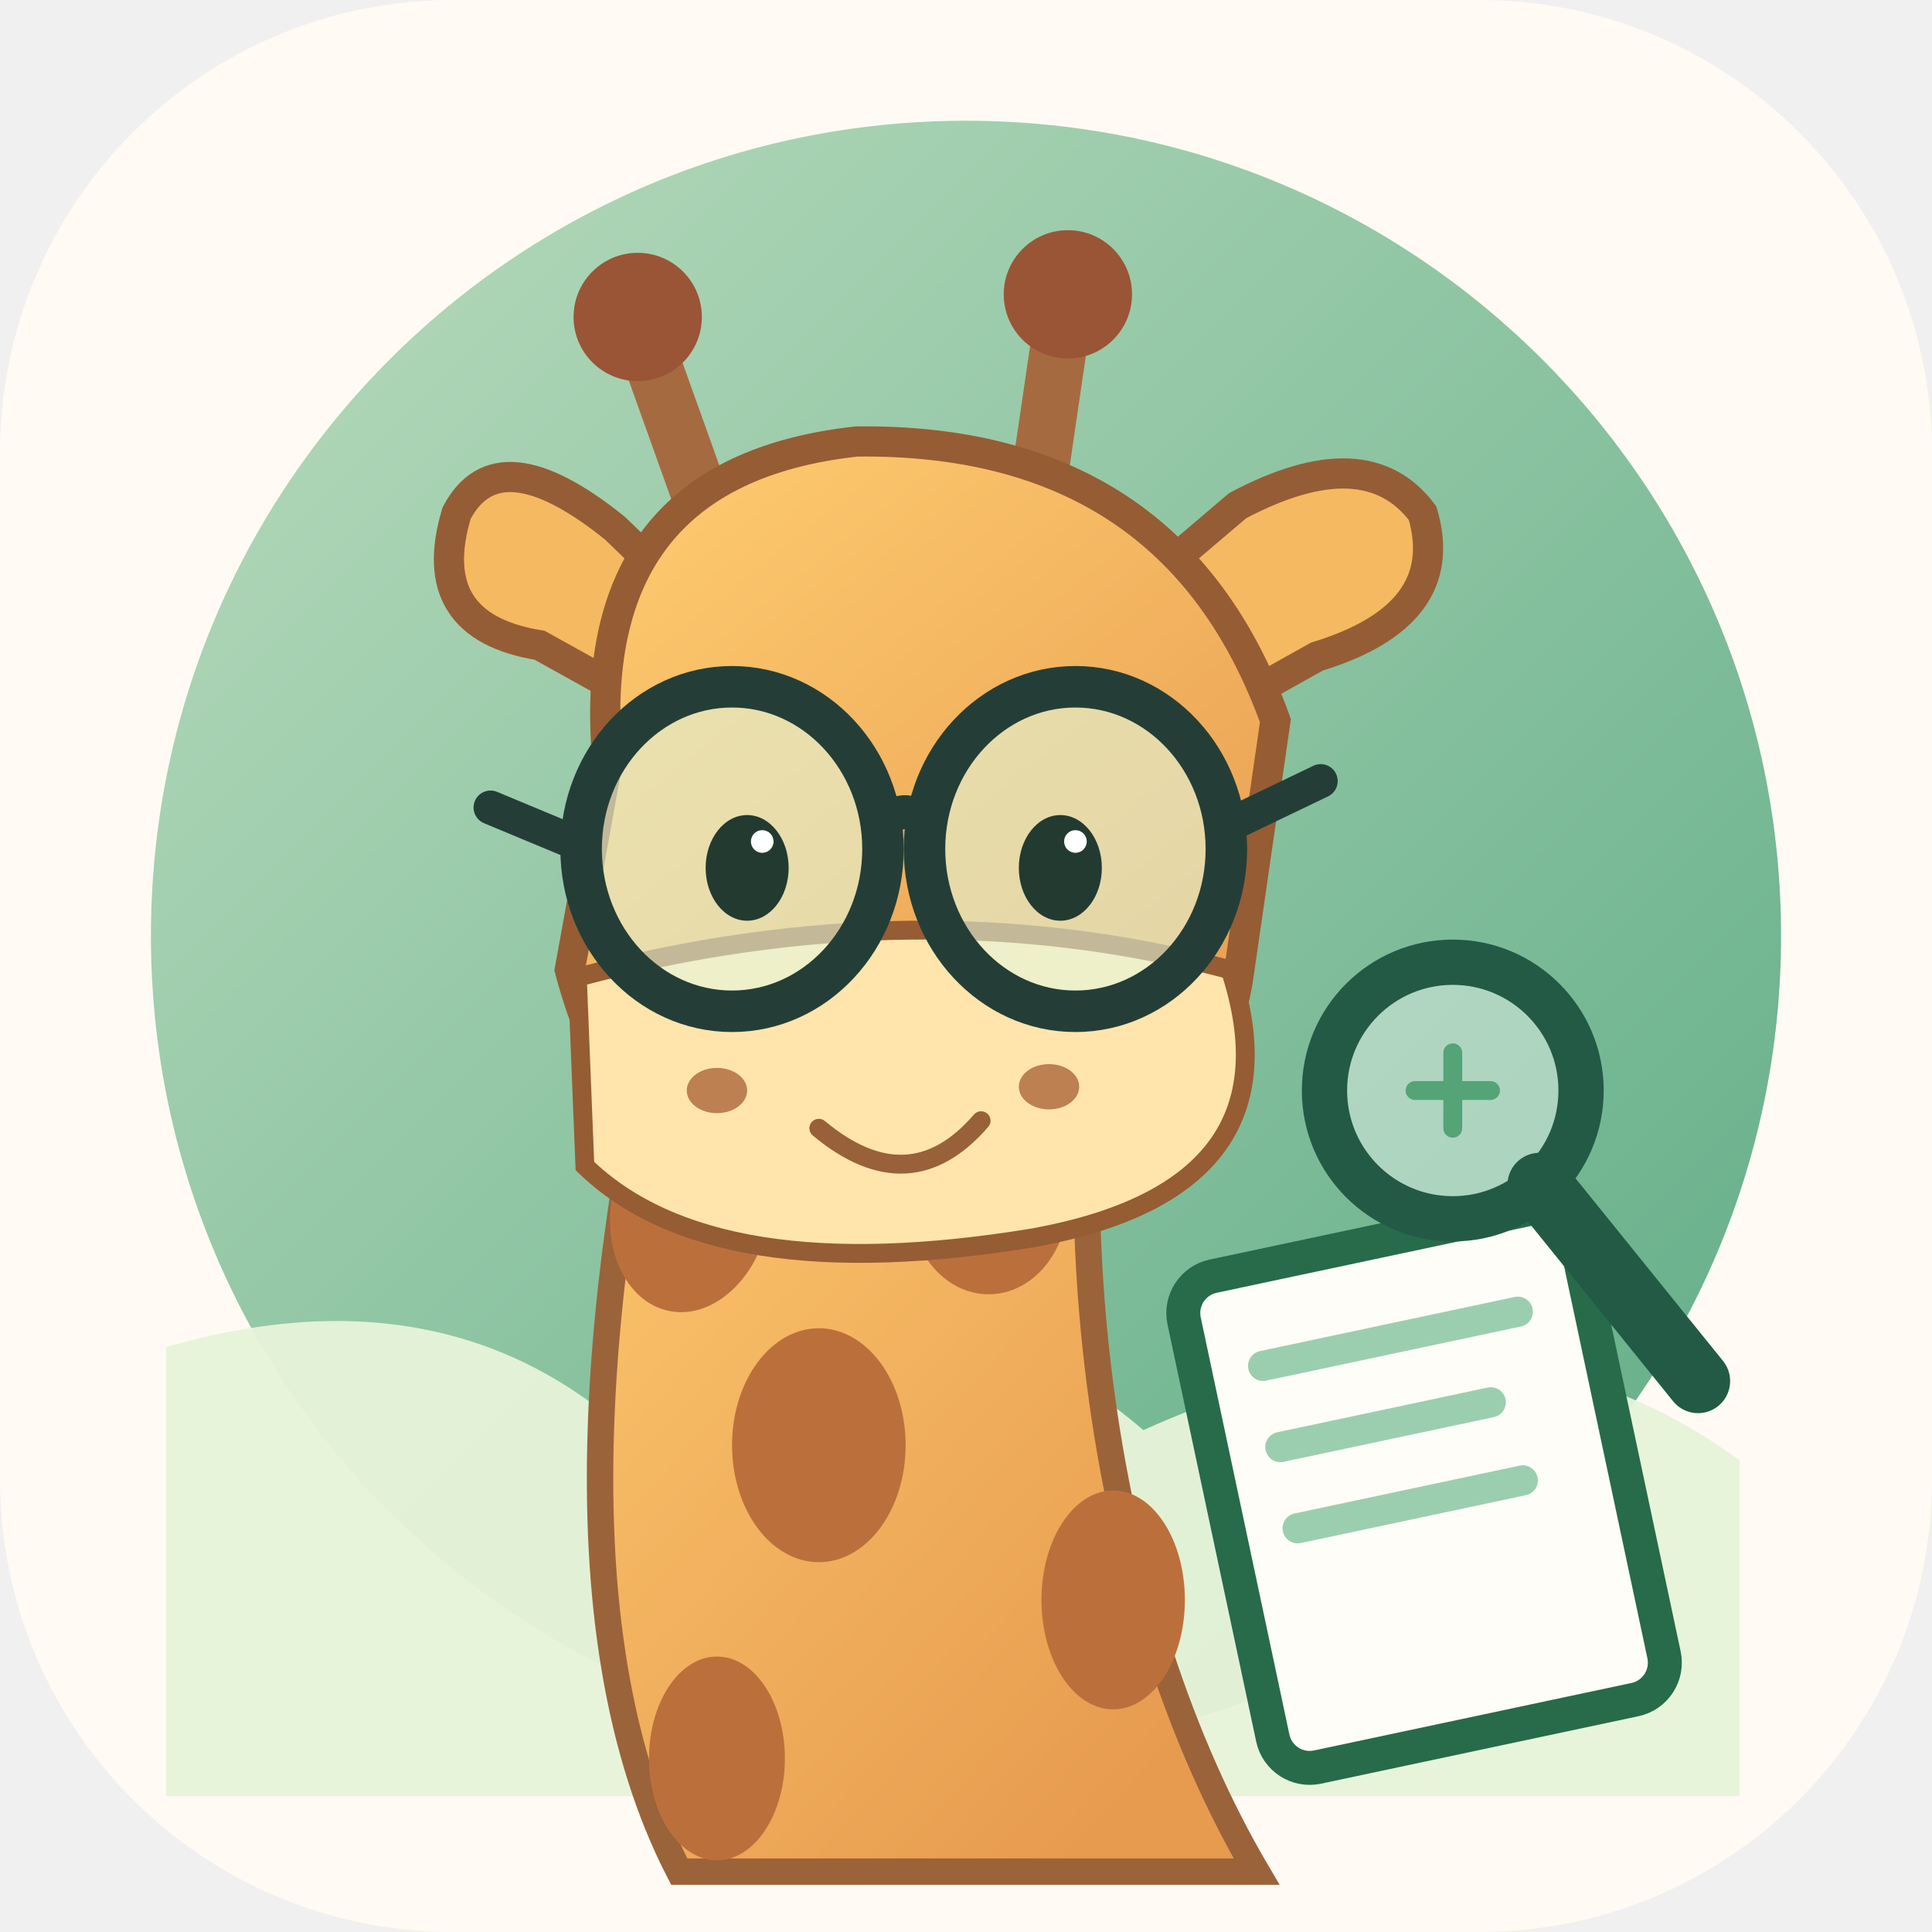
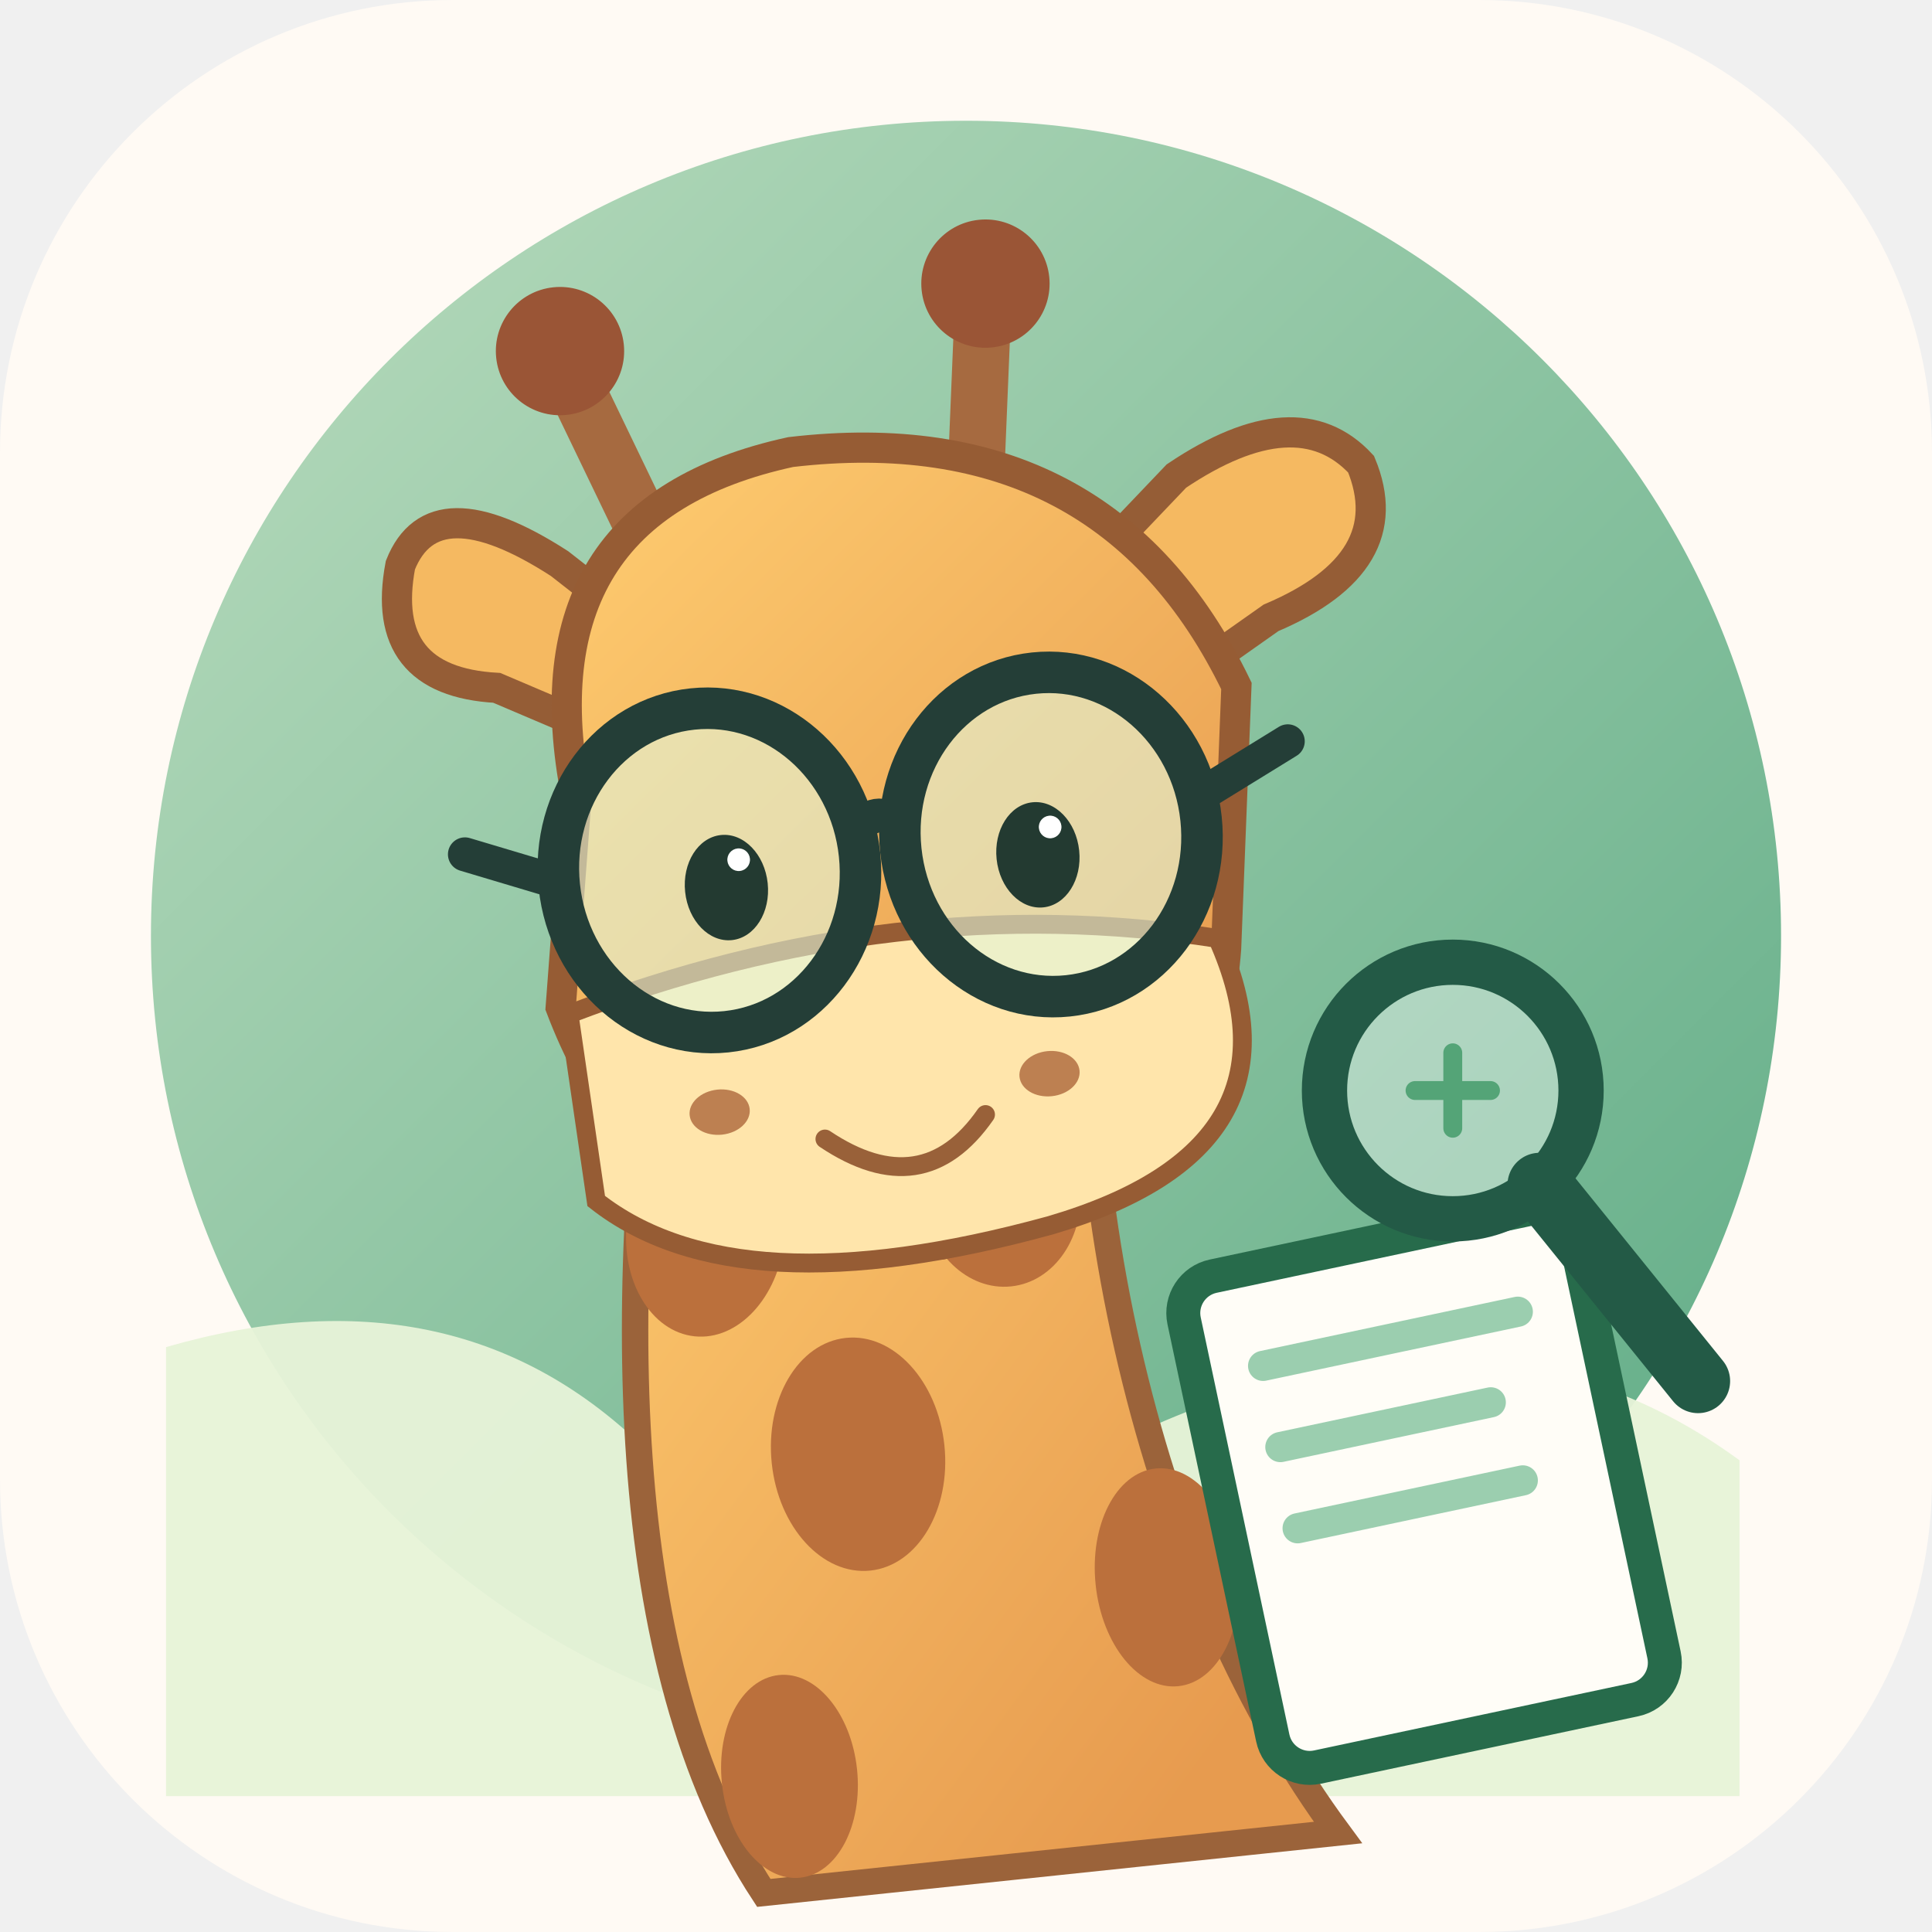
<svg xmlns="http://www.w3.org/2000/svg" viewBox="0 0 512 512">
  <defs>
    <linearGradient id="bg" x1="0" x2="1" y1="0" y2="1">
      <stop stop-color="#badcbe" />
      <stop offset="1" stop-color="#5caa84" />
    </linearGradient>
    <linearGradient id="fur" x1="0" x2=".7" y1="0" y2="1">
      <stop stop-color="#ffce71" />
      <stop offset="1" stop-color="#e79b4f" />
    </linearGradient>
  </defs>
  <rect width="512" height="512" rx="120" fill="#fffaf4" />
  <circle cx="256" cy="248" r="216" fill="url(#bg)" />
  <path d="M44 357Q120 335 170 383Q239 324 303 379Q394 338 461 387V476H44Z" fill="#e7f3d8" opacity=".95" />
-   <path d="M180 496C147 432 157 333 182 236L297 224C276 322 293 428 333 496Z" fill="url(#fur)" stroke="#9b633a" stroke-width="7" />
-   <g fill="#bb703c">
-     <ellipse cx="183" cy="320" rx="21" ry="28" transform="rotate(12 183 320)" />
-     <ellipse cx="262" cy="318" rx="21" ry="25" />
-     <ellipse cx="217" cy="383" rx="23" ry="31" />
-     <ellipse cx="295" cy="424" rx="19" ry="29" />
-     <ellipse cx="190" cy="466" rx="18" ry="27" />
+   <g transform="rotate(-6 245 285)">
+     <path d="M180 496C147 432 157 333 182 236L297 224C276 322 293 428 333 496Z" fill="url(#fur)" stroke="#9b633a" stroke-width="7" />
+     <g fill="#bb703c">
+       <ellipse cx="183" cy="320" rx="21" ry="28" transform="rotate(12 183 320)" />
+       <ellipse cx="262" cy="318" rx="21" ry="25" />
+       <ellipse cx="217" cy="383" rx="23" ry="31" />
+       <ellipse cx="295" cy="424" rx="19" ry="29" />
+       <ellipse cx="190" cy="466" rx="18" ry="27" />
+     </g>
+     <path d="M179 191L143 171Q112 166 121 136Q132 115 163 140L193 169M288 168L328 134Q362 116 377 136Q385 163 349 174L315 193" fill="#f5b961" stroke="#955d36" stroke-width="8" />
+     <path d="M194 155L170 88M272 150L282 82" stroke="#a66a40" stroke-width="15" stroke-linecap="round" />
+     <circle cx="169" cy="84" r="17" fill="#9a5536" />
+     <circle cx="283" cy="78" r="17" fill="#9a5536" />
+     <path d="M161 202Q154 125 227 117Q311 116 338 191L328 260Q317 321 245 330Q170 329 151 257Z" fill="url(#fur)" stroke="#965c34" stroke-width="8" />
+     <path d="M153 259Q243 235 326 257Q345 315 274 328Q189 342 155 309Z" fill="#ffe5ab" stroke="#965c34" stroke-width="5" />
+     <ellipse cx="194" cy="225" rx="40" ry="43" fill="#e1f7dc" fill-opacity=".6" stroke="#243e37" stroke-width="11" />
+     <ellipse cx="285" cy="225" rx="40" ry="43" fill="#e1f7dc" fill-opacity=".6" stroke="#243e37" stroke-width="11" />
+     <path d="M234 218Q241 212 245 219M154 224L130 214M325 219L350 207" stroke="#243e37" stroke-width="9" fill="none" stroke-linecap="round" />
+     <ellipse cx="198" cy="230" rx="11" ry="14" fill="#233a31" />
+     <ellipse cx="281" cy="230" rx="11" ry="14" fill="#233a31" />
+     <circle cx="202" cy="223" r="3" fill="white" />
+     <circle cx="285" cy="223" r="3" fill="white" />
+     <ellipse cx="190" cy="289" rx="8" ry="6" fill="#bd8051" />
+     <ellipse cx="278" cy="288" rx="8" ry="6" fill="#bd8051" />
+     <path d="M217 299Q241 319 260 297" stroke="#996139" stroke-width="5" stroke-linecap="round" fill="none" />
  </g>
-   <path d="M179 191L143 171Q112 166 121 136Q132 115 163 140L193 169M288 168L328 134Q362 116 377 136Q385 163 349 174L315 193" fill="#f5b961" stroke="#955d36" stroke-width="8" />
-   <path d="M194 155L170 88M272 150L282 82" stroke="#a66a40" stroke-width="15" stroke-linecap="round" />
-   <circle cx="169" cy="84" r="17" fill="#9a5536" />
-   <circle cx="283" cy="78" r="17" fill="#9a5536" />
-   <path d="M161 202Q154 125 227 117Q311 116 338 191L328 260Q317 321 245 330Q170 329 151 257Z" fill="url(#fur)" stroke="#965c34" stroke-width="8" />
-   <path d="M153 259Q243 235 326 257Q345 315 274 328Q189 342 155 309Z" fill="#ffe5ab" stroke="#965c34" stroke-width="5" />
-   <ellipse cx="194" cy="225" rx="40" ry="43" fill="#e1f7dc" fill-opacity=".6" stroke="#243e37" stroke-width="11" />
-   <ellipse cx="285" cy="225" rx="40" ry="43" fill="#e1f7dc" fill-opacity=".6" stroke="#243e37" stroke-width="11" />
-   <path d="M234 218Q241 212 245 219M154 224L130 214M325 219L350 207" stroke="#243e37" stroke-width="9" fill="none" stroke-linecap="round" />
-   <ellipse cx="198" cy="230" rx="11" ry="14" fill="#233a31" />
-   <ellipse cx="281" cy="230" rx="11" ry="14" fill="#233a31" />
-   <circle cx="202" cy="223" r="3" fill="white" />
-   <circle cx="285" cy="223" r="3" fill="white" />
-   <ellipse cx="190" cy="289" rx="8" ry="6" fill="#bd8051" />
-   <ellipse cx="278" cy="288" rx="8" ry="6" fill="#bd8051" />
-   <path d="M217 299Q241 319 260 297" stroke="#996139" stroke-width="5" stroke-linecap="round" fill="none" />
  <g transform="rotate(-12 360 375)">
    <rect x="320" y="331" width="106" height="133" rx="10" fill="#fffdf7" stroke="#276b4b" stroke-width="9" />
    <path d="M338 357h69m-69 22h57m-57 22h61" stroke="#9bceaf" stroke-width="8" stroke-linecap="round" />
  </g>
  <circle cx="385" cy="289" r="34" fill="#ffffff65" stroke="#235a46" stroke-width="12" />
  <path d="M408 314l42 52" stroke="#235a46" stroke-width="17" stroke-linecap="round" />
  <path d="M375 289h20m-10-10v20" stroke="#54a477" stroke-width="5" stroke-linecap="round" />
</svg>
